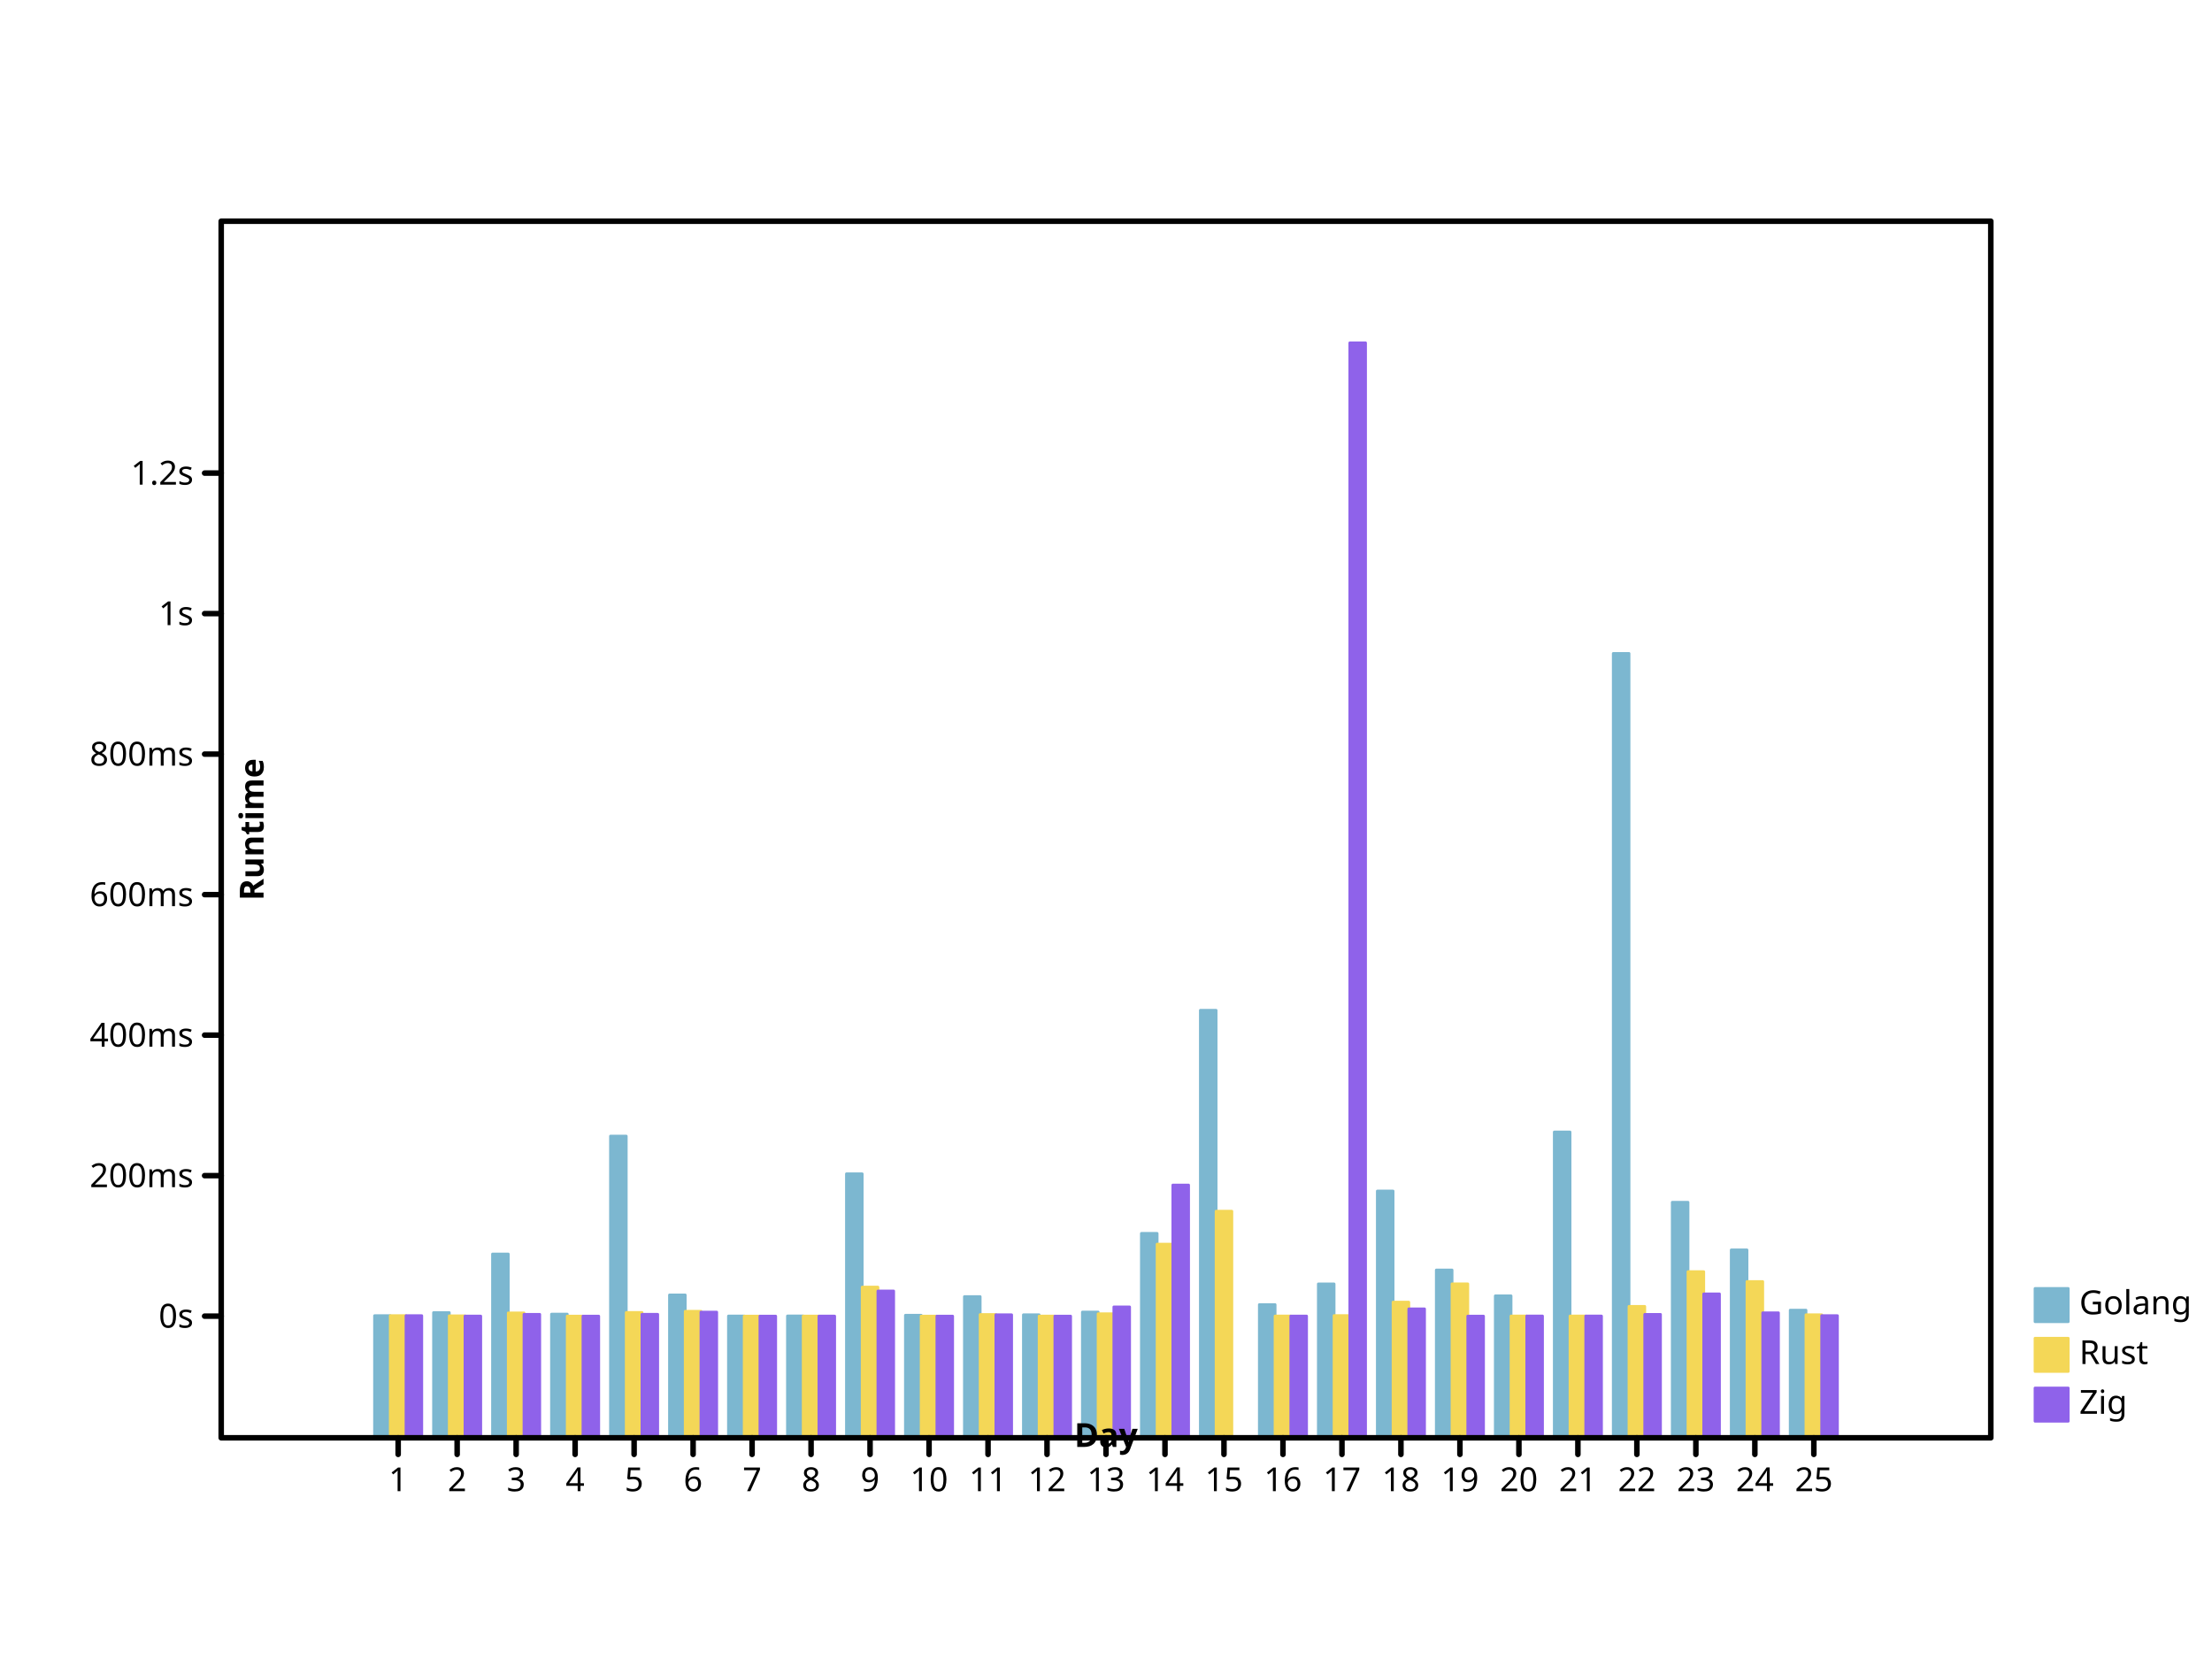
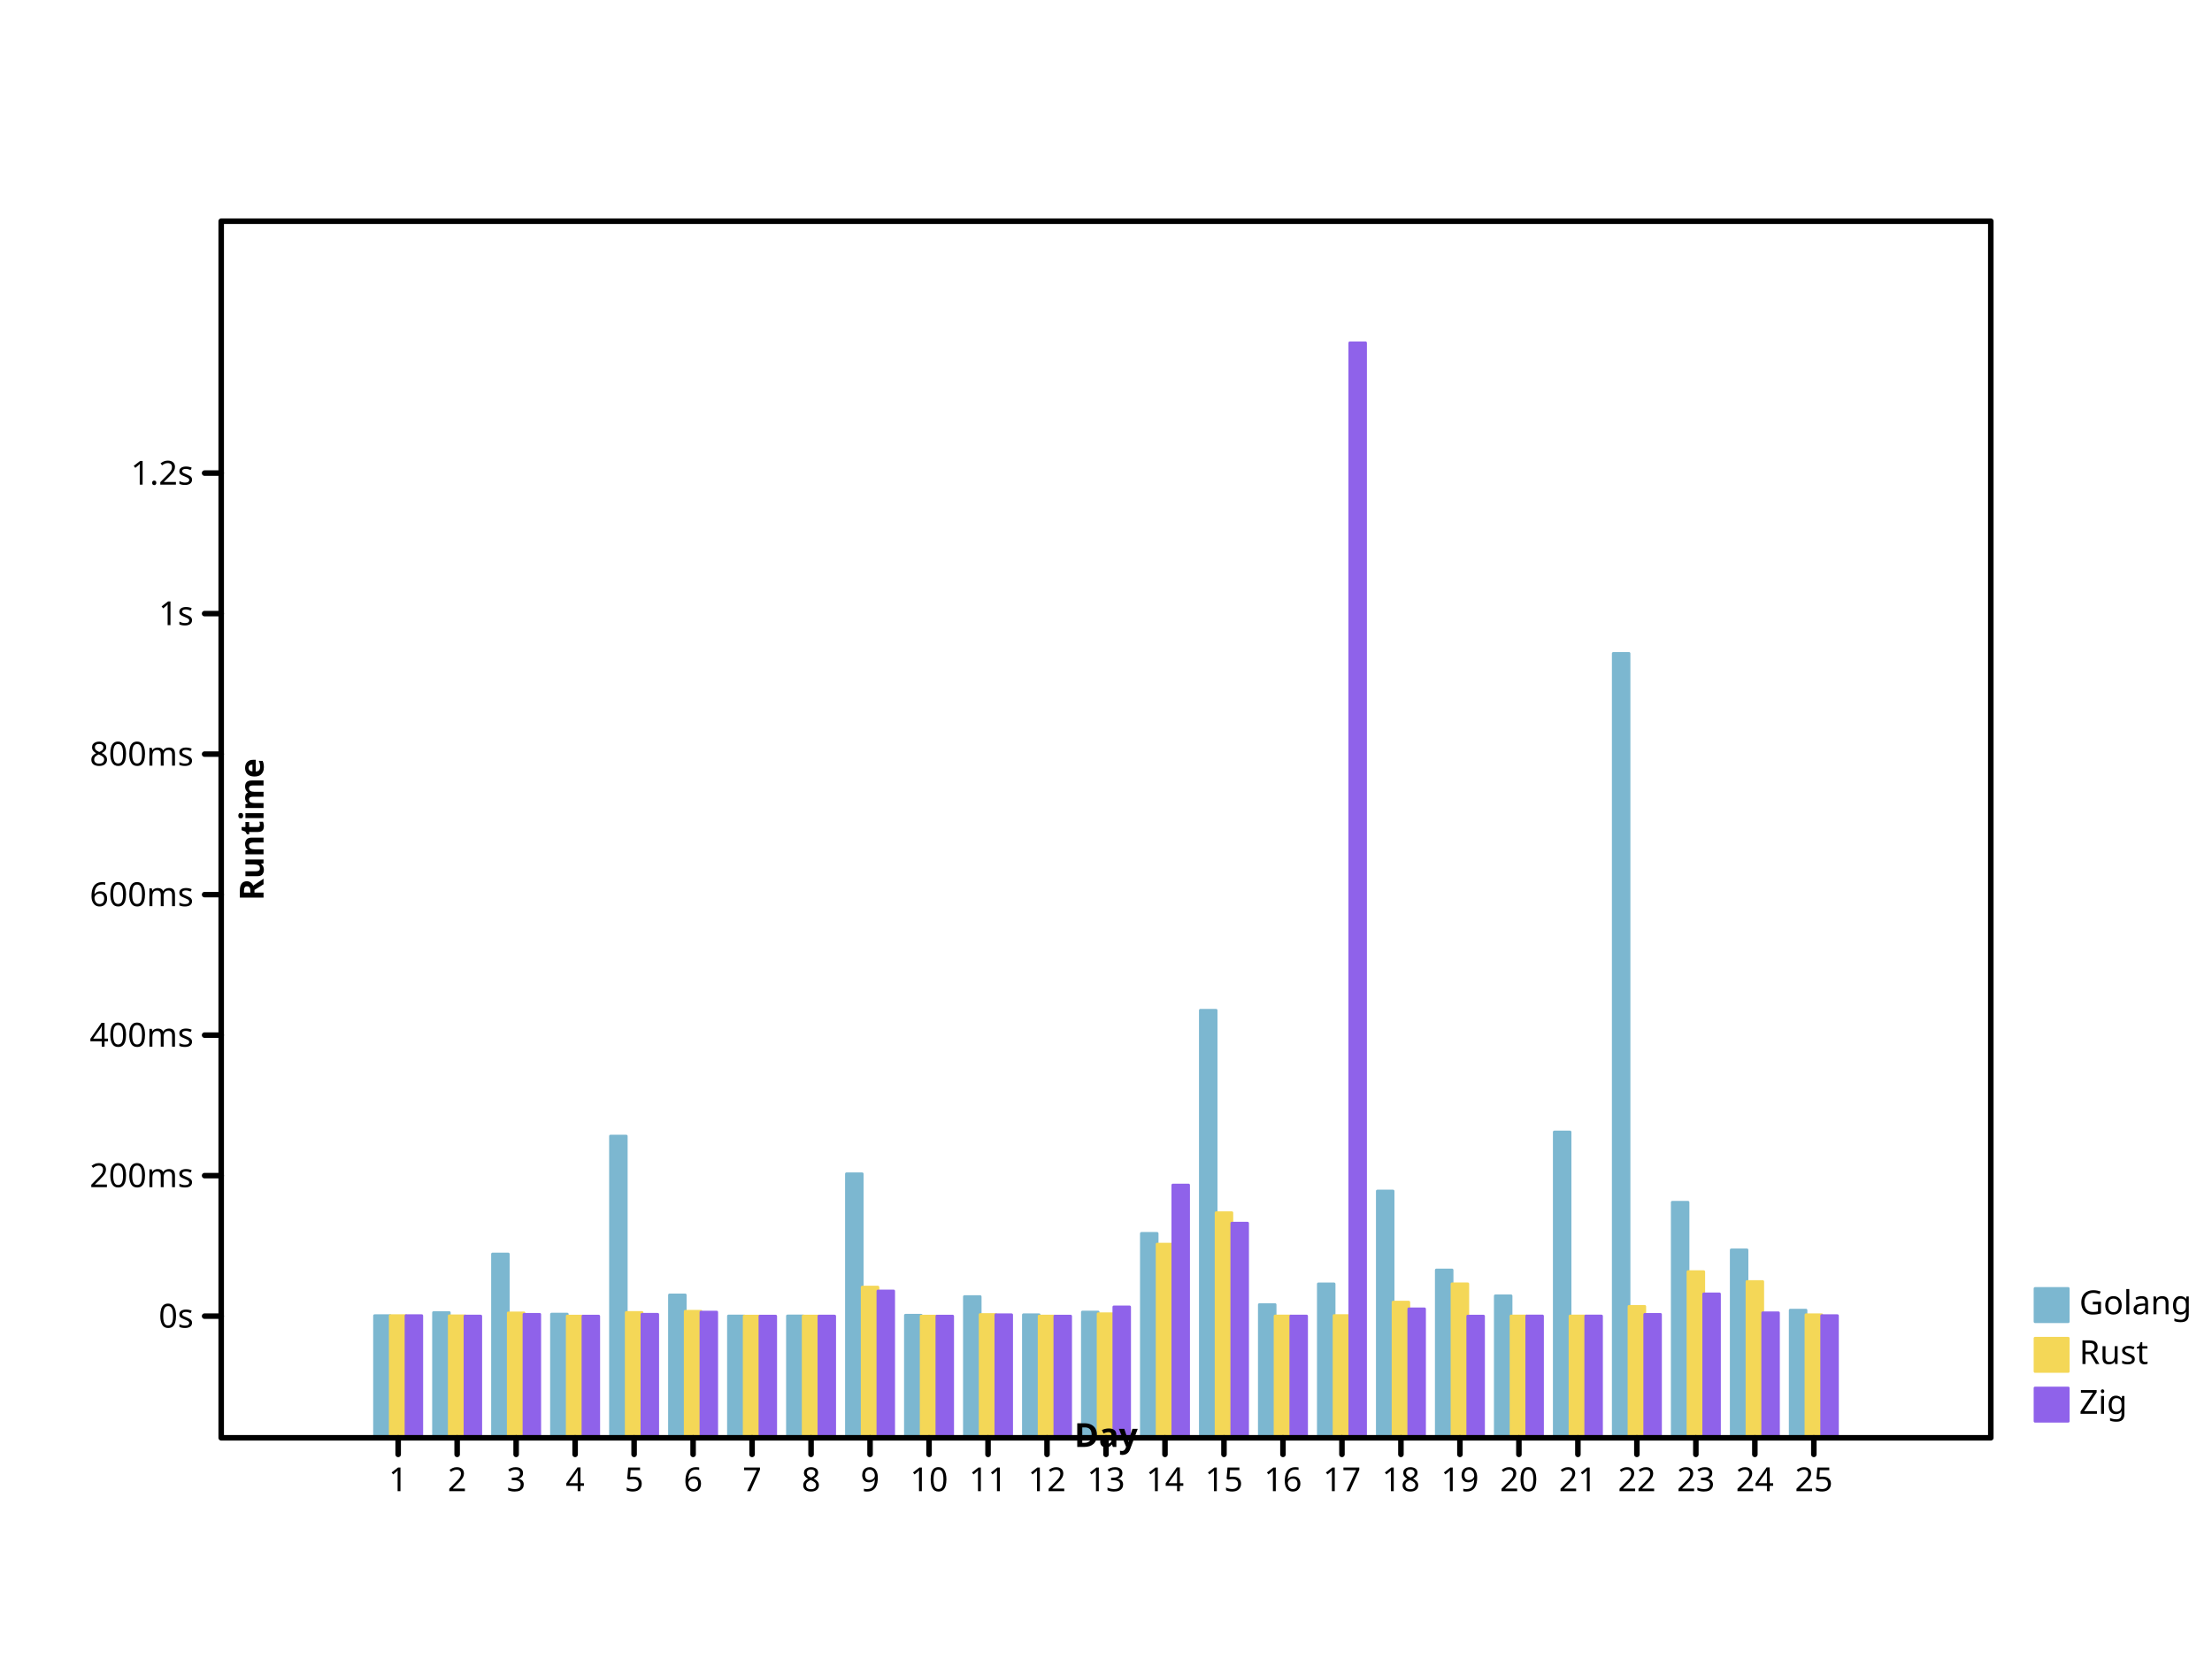
- <svg xmlns="http://www.w3.org/2000/svg" height="600" viewbox="0 0 800 600" preserveAspectRatio="xMidYMid meet" width="800">
+ <svg xmlns="http://www.w3.org/2000/svg" viewbox="0 0 800 600" preserveAspectRatio="xMidYMid meet" width="800" height="600">
  <defs>
-     <marker id="circle" viewBox="0 0 10 10 " refX="5" refY="5" markerUnits="userSpaceOnUse" markerWidth="2%" markerHeight="2%">
+     <marker refY="5" markerUnits="userSpaceOnUse" markerWidth="2%" markerHeight="2%" id="circle" viewBox="0 0 10 10 " refX="5">
      <circle fill="none" stroke="black" cx="5" cy="5" r="3" />
    </marker>
-     <marker refX="5" refY="5" markerUnits="userSpaceOnUse" markerWidth="2%" markerHeight="2%" id="filled-circle" viewBox="0 0 10 10 ">
-       <circle fill="black" stroke="none" cx="5" cy="5" r="3" />
+     <marker markerHeight="2%" id="filled-circle" viewBox="0 0 10 10 " refX="5" refY="5" markerUnits="userSpaceOnUse" markerWidth="2%">
+       <circle cx="5" cy="5" r="3" fill="black" stroke="none" />
    </marker>
-     <marker markerUnits="userSpaceOnUse" markerWidth="2%" markerHeight="2%" id="square" viewBox="0 0 10 10 " refX="5" refY="5">
-       <rect y="2" width="6" height="6" fill="none" stroke="black" x="2" />
+     <marker viewBox="0 0 10 10 " refX="5" refY="5" markerUnits="userSpaceOnUse" markerWidth="2%" markerHeight="2%" id="square">
+       <rect height="6" fill="none" stroke="black" x="2" y="2" width="6" />
    </marker>
-     <marker id="filled-square" viewBox="0 0 10 10 " refX="5" refY="5" markerUnits="userSpaceOnUse" markerWidth="2%" markerHeight="2%">
-       <rect fill="black" stroke="none" x="2" y="2" width="6" height="6" />
+     <marker markerHeight="2%" id="filled-square" viewBox="0 0 10 10 " refX="5" refY="5" markerUnits="userSpaceOnUse" markerWidth="2%">
+       <rect height="6" fill="black" stroke="none" x="2" y="2" width="6" />
    </marker>
  </defs>
-   <g stroke-width="1px" stroke-linecap="round" stroke-linejoin="round" transform="translate(80 520 )scale(1 -1 )" fill="hsl(198, 47%, 65%)" stroke="hsl(198, 47%, 65%)">
-     <rect x="5.546667e+01" y="0" width="5.688889e+00" height="4.416377e+01" vector-effect="non-scaling-stroke" />
-     <rect y="0" width="5.688889e+00" height="4.528006e+01" vector-effect="non-scaling-stroke" x="7.680000e+01" />
-     <rect height="6.647397e+01" vector-effect="non-scaling-stroke" x="9.813333e+01" y="0" width="5.688889e+00" />
-     <rect width="5.688889e+00" height="4.472313e+01" vector-effect="non-scaling-stroke" x="1.194667e+02" y="0" />
+   <g stroke-linecap="round" stroke-linejoin="round" transform="translate(80 520 )scale(1 -1 )" fill="hsl(198, 47%, 65%)" stroke="hsl(198, 47%, 65%)" stroke-width="1px">
+     <rect y="0" width="5.688889e+00" height="4.416377e+01" vector-effect="non-scaling-stroke" x="5.546667e+01" />
+     <rect height="4.528006e+01" vector-effect="non-scaling-stroke" x="7.680000e+01" y="0" width="5.688889e+00" />
+     <rect y="0" width="5.688889e+00" height="6.647397e+01" vector-effect="non-scaling-stroke" x="9.813333e+01" />
+     <rect vector-effect="non-scaling-stroke" x="1.194667e+02" y="0" width="5.688889e+00" height="4.472313e+01" />
    <rect vector-effect="non-scaling-stroke" x="1.408000e+02" y="0" width="5.688889e+00" height="1.091148e+02" />
-     <rect height="5.165908e+01" vector-effect="non-scaling-stroke" x="1.621333e+02" y="0" width="5.688889e+00" />
+     <rect x="1.621333e+02" y="0" width="5.688889e+00" height="5.165908e+01" vector-effect="non-scaling-stroke" />
    <rect vector-effect="non-scaling-stroke" x="1.834667e+02" y="0" width="5.688889e+00" height="4.404652e+01" />
-     <rect vector-effect="non-scaling-stroke" x="2.048000e+02" y="0" width="5.688889e+00" height="4.406327e+01" />
+     <rect x="2.048000e+02" y="0" width="5.688889e+00" height="4.406327e+01" vector-effect="non-scaling-stroke" />
    <rect vector-effect="non-scaling-stroke" x="2.261333e+02" y="0" width="5.688889e+00" height="9.547406e+01" />
    <rect y="0" width="5.688889e+00" height="4.431461e+01" vector-effect="non-scaling-stroke" x="2.474667e+02" />
-     <rect width="5.688889e+00" height="5.106260e+01" vector-effect="non-scaling-stroke" x="2.688000e+02" y="0" />
+     <rect x="2.688000e+02" y="0" width="5.688889e+00" height="5.106260e+01" vector-effect="non-scaling-stroke" />
    <rect vector-effect="non-scaling-stroke" x="2.901333e+02" y="0" width="5.688889e+00" height="4.448615e+01" />
    <rect vector-effect="non-scaling-stroke" x="3.114667e+02" y="0" width="5.688889e+00" height="4.547665e+01" />
-     <rect vector-effect="non-scaling-stroke" x="3.328000e+02" y="0" width="5.688889e+00" height="7.392375e+01" />
-     <rect vector-effect="non-scaling-stroke" x="3.541333e+02" y="0" width="5.688889e+00" height="1.546130e+02" />
-     <rect x="3.754667e+02" y="0" width="5.688889e+00" height="4.816361e+01" vector-effect="non-scaling-stroke" />
-     <rect x="3.968000e+02" y="0" width="5.688889e+00" height="5.564737e+01" vector-effect="non-scaling-stroke" />
+     <rect width="5.688889e+00" height="7.392375e+01" vector-effect="non-scaling-stroke" x="3.328000e+02" y="0" />
+     <rect height="1.546130e+02" vector-effect="non-scaling-stroke" x="3.541333e+02" y="0" width="5.688889e+00" />
+     <rect width="5.688889e+00" height="4.816361e+01" vector-effect="non-scaling-stroke" x="3.754667e+02" y="0" />
+     <rect width="5.688889e+00" height="5.564737e+01" vector-effect="non-scaling-stroke" x="3.968000e+02" y="0" />
    <rect y="0" width="5.688889e+00" height="8.924046e+01" vector-effect="non-scaling-stroke" x="4.181333e+02" />
    <rect vector-effect="non-scaling-stroke" x="4.394667e+02" y="0" width="5.688889e+00" height="6.068504e+01" />
    <rect vector-effect="non-scaling-stroke" x="4.608000e+02" y="0" width="5.688889e+00" height="5.133593e+01" />
-     <rect vector-effect="non-scaling-stroke" x="4.821333e+02" y="0" width="5.688889e+00" height="1.105958e+02" />
+     <rect width="5.688889e+00" height="1.105958e+02" vector-effect="non-scaling-stroke" x="4.821333e+02" y="0" />
    <rect vector-effect="non-scaling-stroke" x="5.034667e+02" y="0" width="5.688889e+00" height="2.836688e+02" />
-     <rect vector-effect="non-scaling-stroke" x="5.248000e+02" y="0" width="5.688889e+00" height="8.517803e+01" />
-     <rect vector-effect="non-scaling-stroke" x="5.461333e+02" y="0" width="5.688889e+00" height="6.794898e+01" />
-     <rect y="0" width="5.688889e+00" height="4.615975e+01" vector-effect="non-scaling-stroke" x="5.674667e+02" />
+     <rect x="5.248000e+02" y="0" width="5.688889e+00" height="8.517803e+01" vector-effect="non-scaling-stroke" />
+     <rect width="5.688889e+00" height="6.794898e+01" vector-effect="non-scaling-stroke" x="5.461333e+02" y="0" />
+     <rect height="4.615975e+01" vector-effect="non-scaling-stroke" x="5.674667e+02" y="0" width="5.688889e+00" />
  </g>
-   <g transform="translate(80 520 )scale(1 -1 )" fill="hsl(49, 88%, 65%)" stroke="hsl(49, 88%, 65%)" stroke-width="1px" stroke-linecap="round" stroke-linejoin="round">
+   <g stroke-linecap="round" stroke-linejoin="round" transform="translate(80 520 )scale(1 -1 )" fill="hsl(49, 88%, 65%)" stroke="hsl(49, 88%, 65%)" stroke-width="1px">
    <rect y="0" width="5.688889e+00" height="4.417395e+01" vector-effect="non-scaling-stroke" x="6.115556e+01" />
-     <rect y="0" width="5.688889e+00" height="4.411649e+01" vector-effect="non-scaling-stroke" x="8.248889e+01" />
-     <rect y="0" width="5.688889e+00" height="4.516021e+01" vector-effect="non-scaling-stroke" x="1.038222e+02" />
-     <rect y="0" width="5.688889e+00" height="4.400200e+01" vector-effect="non-scaling-stroke" x="1.251556e+02" />
-     <rect vector-effect="non-scaling-stroke" x="1.464889e+02" y="0" width="5.688889e+00" height="4.531643e+01" />
+     <rect width="5.688889e+00" height="4.411649e+01" vector-effect="non-scaling-stroke" x="8.248889e+01" y="0" />
+     <rect vector-effect="non-scaling-stroke" x="1.038222e+02" y="0" width="5.688889e+00" height="4.516021e+01" />
+     <rect x="1.251556e+02" y="0" width="5.688889e+00" height="4.400200e+01" vector-effect="non-scaling-stroke" />
+     <rect height="4.531643e+01" vector-effect="non-scaling-stroke" x="1.464889e+02" y="0" width="5.688889e+00" />
    <rect vector-effect="non-scaling-stroke" x="1.678222e+02" y="0" width="5.688889e+00" height="4.575810e+01" />
-     <rect vector-effect="non-scaling-stroke" x="1.891556e+02" y="0" width="5.688889e+00" height="4.400103e+01" />
+     <rect width="5.688889e+00" height="4.400103e+01" vector-effect="non-scaling-stroke" x="1.891556e+02" y="0" />
    <rect vector-effect="non-scaling-stroke" x="2.104889e+02" y="0" width="5.688889e+00" height="4.401835e+01" />
-     <rect width="5.688889e+00" height="5.448841e+01" vector-effect="non-scaling-stroke" x="2.318222e+02" y="0" />
-     <rect y="0" width="5.688889e+00" height="4.400153e+01" vector-effect="non-scaling-stroke" x="2.531556e+02" />
-     <rect height="4.456863e+01" vector-effect="non-scaling-stroke" x="2.744889e+02" y="0" width="5.688889e+00" />
-     <rect height="4.401497e+01" vector-effect="non-scaling-stroke" x="2.958222e+02" y="0" width="5.688889e+00" />
+     <rect vector-effect="non-scaling-stroke" x="2.318222e+02" y="0" width="5.688889e+00" height="5.448841e+01" />
+     <rect height="4.400153e+01" vector-effect="non-scaling-stroke" x="2.531556e+02" y="0" width="5.688889e+00" />
+     <rect vector-effect="non-scaling-stroke" x="2.744889e+02" y="0" width="5.688889e+00" height="4.456863e+01" />
+     <rect y="0" width="5.688889e+00" height="4.401497e+01" vector-effect="non-scaling-stroke" x="2.958222e+02" />
    <rect height="4.485016e+01" vector-effect="non-scaling-stroke" x="3.171556e+02" y="0" width="5.688889e+00" />
    <rect height="7.002496e+01" vector-effect="non-scaling-stroke" x="3.384889e+02" y="0" width="5.688889e+00" />
-     <rect x="3.598222e+02" y="0" width="5.688889e+00" height="8.194812e+01" vector-effect="non-scaling-stroke" />
-     <rect vector-effect="non-scaling-stroke" x="3.811556e+02" y="0" width="5.688889e+00" height="4.403438e+01" />
-     <rect height="4.420306e+01" vector-effect="non-scaling-stroke" x="4.024889e+02" y="0" width="5.688889e+00" />
-     <rect vector-effect="non-scaling-stroke" x="4.238222e+02" y="0" width="5.688889e+00" height="4.905826e+01" />
-     <rect x="4.451556e+02" y="0" width="5.688889e+00" height="5.566771e+01" vector-effect="non-scaling-stroke" />
-     <rect height="4.405270e+01" vector-effect="non-scaling-stroke" x="4.664889e+02" y="0" width="5.688889e+00" />
-     <rect y="0" width="5.688889e+00" height="4.403587e+01" vector-effect="non-scaling-stroke" x="4.878222e+02" />
-     <rect vector-effect="non-scaling-stroke" x="5.091556e+02" y="0" width="5.688889e+00" height="4.752294e+01" />
+     <rect width="5.688889e+00" height="8.140258e+01" vector-effect="non-scaling-stroke" x="3.598222e+02" y="0" />
+     <rect x="3.811556e+02" y="0" width="5.688889e+00" height="4.403438e+01" vector-effect="non-scaling-stroke" />
+     <rect y="0" width="5.688889e+00" height="4.420306e+01" vector-effect="non-scaling-stroke" x="4.024889e+02" />
+     <rect y="0" width="5.688889e+00" height="4.905826e+01" vector-effect="non-scaling-stroke" x="4.238222e+02" />
+     <rect vector-effect="non-scaling-stroke" x="4.451556e+02" y="0" width="5.688889e+00" height="5.566771e+01" />
+     <rect vector-effect="non-scaling-stroke" x="4.664889e+02" y="0" width="5.688889e+00" height="4.405270e+01" />
+     <rect vector-effect="non-scaling-stroke" x="4.878222e+02" y="0" width="5.688889e+00" height="4.403587e+01" />
+     <rect x="5.091556e+02" y="0" width="5.688889e+00" height="4.752294e+01" vector-effect="non-scaling-stroke" />
    <rect y="0" width="5.688889e+00" height="6.008024e+01" vector-effect="non-scaling-stroke" x="5.304889e+02" />
    <rect vector-effect="non-scaling-stroke" x="5.518222e+02" y="0" width="5.688889e+00" height="5.650190e+01" />
-     <rect vector-effect="non-scaling-stroke" x="5.731556e+02" y="0" width="5.688889e+00" height="4.448936e+01" />
+     <rect y="0" width="5.688889e+00" height="4.448936e+01" vector-effect="non-scaling-stroke" x="5.731556e+02" />
  </g>
-   <g stroke="hsl(260, 76%, 65%)" stroke-width="1px" stroke-linecap="round" stroke-linejoin="round" transform="translate(80 520 )scale(1 -1 )" fill="hsl(260, 76%, 65%)">
-     <rect y="0" width="5.688889e+00" height="4.416649e+01" vector-effect="non-scaling-stroke" x="6.684444e+01" />
-     <rect vector-effect="non-scaling-stroke" x="8.817778e+01" y="0" width="5.688889e+00" height="4.401587e+01" />
+   <g stroke-width="1px" stroke-linecap="round" stroke-linejoin="round" transform="translate(80 520 )scale(1 -1 )" fill="hsl(260, 76%, 65%)" stroke="hsl(260, 76%, 65%)">
+     <rect width="5.688889e+00" height="4.416649e+01" vector-effect="non-scaling-stroke" x="6.684444e+01" y="0" />
+     <rect y="0" width="5.688889e+00" height="4.401587e+01" vector-effect="non-scaling-stroke" x="8.817778e+01" />
    <rect vector-effect="non-scaling-stroke" x="1.095111e+02" y="0" width="5.688889e+00" height="4.464951e+01" />
-     <rect x="1.308444e+02" y="0" width="5.688889e+00" height="4.400199e+01" vector-effect="non-scaling-stroke" />
-     <rect vector-effect="non-scaling-stroke" x="1.521778e+02" y="0" width="5.688889e+00" height="4.465906e+01" />
-     <rect y="0" width="5.688889e+00" height="4.545696e+01" vector-effect="non-scaling-stroke" x="1.735111e+02" />
-     <rect vector-effect="non-scaling-stroke" x="1.948444e+02" y="0" width="5.688889e+00" height="4.400075e+01" />
-     <rect y="0" width="5.688889e+00" height="4.401348e+01" vector-effect="non-scaling-stroke" x="2.161778e+02" />
-     <rect vector-effect="non-scaling-stroke" x="2.375111e+02" y="0" width="5.688889e+00" height="5.308958e+01" />
-     <rect width="5.688889e+00" height="4.400134e+01" vector-effect="non-scaling-stroke" x="2.588444e+02" y="0" />
-     <rect width="5.688889e+00" height="4.448630e+01" vector-effect="non-scaling-stroke" x="2.801778e+02" y="0" />
-     <rect vector-effect="non-scaling-stroke" x="3.015111e+02" y="0" width="5.688889e+00" height="4.400798e+01" />
-     <rect vector-effect="non-scaling-stroke" x="3.228444e+02" y="0" width="5.688889e+00" height="4.733291e+01" />
+     <rect height="4.400199e+01" vector-effect="non-scaling-stroke" x="1.308444e+02" y="0" width="5.688889e+00" />
+     <rect x="1.521778e+02" y="0" width="5.688889e+00" height="4.465906e+01" vector-effect="non-scaling-stroke" />
+     <rect x="1.735111e+02" y="0" width="5.688889e+00" height="4.545696e+01" vector-effect="non-scaling-stroke" />
+     <rect x="1.948444e+02" y="0" width="5.688889e+00" height="4.400075e+01" vector-effect="non-scaling-stroke" />
+     <rect x="2.161778e+02" y="0" width="5.688889e+00" height="4.401348e+01" vector-effect="non-scaling-stroke" />
+     <rect y="0" width="5.688889e+00" height="5.308958e+01" vector-effect="non-scaling-stroke" x="2.375111e+02" />
+     <rect vector-effect="non-scaling-stroke" x="2.588444e+02" y="0" width="5.688889e+00" height="4.400134e+01" />
+     <rect x="2.801778e+02" y="0" width="5.688889e+00" height="4.448630e+01" vector-effect="non-scaling-stroke" />
+     <rect x="3.015111e+02" y="0" width="5.688889e+00" height="4.400798e+01" vector-effect="non-scaling-stroke" />
+     <rect x="3.228444e+02" y="0" width="5.688889e+00" height="4.733291e+01" vector-effect="non-scaling-stroke" />
    <rect vector-effect="non-scaling-stroke" x="3.441778e+02" y="0" width="5.688889e+00" height="9.141166e+01" />
-     <rect vector-effect="non-scaling-stroke" x="3.868444e+02" y="0" width="5.688889e+00" height="4.403251e+01" />
-     <rect y="0" width="5.688889e+00" height="396" vector-effect="non-scaling-stroke" x="4.081778e+02" />
-     <rect vector-effect="non-scaling-stroke" x="4.295111e+02" y="0" width="5.688889e+00" height="4.662389e+01" />
+     <rect width="5.688889e+00" height="7.762418e+01" vector-effect="non-scaling-stroke" x="3.655111e+02" y="0" />
+     <rect x="3.868444e+02" y="0" width="5.688889e+00" height="4.403251e+01" vector-effect="non-scaling-stroke" />
+     <rect x="4.081778e+02" y="0" width="5.688889e+00" height="396" vector-effect="non-scaling-stroke" />
+     <rect x="4.295111e+02" y="0" width="5.688889e+00" height="4.662389e+01" vector-effect="non-scaling-stroke" />
    <rect vector-effect="non-scaling-stroke" x="4.508444e+02" y="0" width="5.688889e+00" height="4.400130e+01" />
-     <rect width="5.688889e+00" height="4.404777e+01" vector-effect="non-scaling-stroke" x="4.721778e+02" y="0" />
-     <rect y="0" width="5.688889e+00" height="4.403656e+01" vector-effect="non-scaling-stroke" x="4.935111e+02" />
-     <rect x="5.148444e+02" y="0" width="5.688889e+00" height="4.463019e+01" vector-effect="non-scaling-stroke" />
-     <rect height="5.204525e+01" vector-effect="non-scaling-stroke" x="5.361778e+02" y="0" width="5.688889e+00" />
-     <rect width="5.688889e+00" height="4.520124e+01" vector-effect="non-scaling-stroke" x="5.575111e+02" y="0" />
-     <rect vector-effect="non-scaling-stroke" x="5.788444e+02" y="0" width="5.688889e+00" height="4.416474e+01" />
+     <rect y="0" width="5.688889e+00" height="4.404777e+01" vector-effect="non-scaling-stroke" x="4.721778e+02" />
+     <rect x="4.935111e+02" y="0" width="5.688889e+00" height="4.403656e+01" vector-effect="non-scaling-stroke" />
+     <rect height="4.463019e+01" vector-effect="non-scaling-stroke" x="5.148444e+02" y="0" width="5.688889e+00" />
+     <rect x="5.361778e+02" y="0" width="5.688889e+00" height="5.204525e+01" vector-effect="non-scaling-stroke" />
+     <rect x="5.575111e+02" y="0" width="5.688889e+00" height="4.520124e+01" vector-effect="non-scaling-stroke" />
+     <rect width="5.688889e+00" height="4.416474e+01" vector-effect="non-scaling-stroke" x="5.788444e+02" y="0" />
  </g>
-   <g text-anchor="start" stroke-width="1px" stroke-linecap="round" stroke="hsl(198, 47%, 65%)" font-style="normal" font-weight="normal" dominant-baseline="hanging" fill="hsl(198, 47%, 65%)" stroke-linejoin="round" font-family="sans-serif" font-size="12px">
+   <g stroke="hsl(198, 47%, 65%)" stroke-linejoin="round" text-anchor="start" fill="hsl(198, 47%, 65%)" font-style="normal" stroke-width="1px" font-size="12px" dominant-baseline="hanging" stroke-linecap="round" font-family="sans-serif" font-weight="normal">
    <rect y="466" width="12" height="12" vector-effect="non-scaling-stroke" x="736" />
    <g stroke="black" fill="black">
-       <text x="752" y="466" dominant-baseline="hanging" stroke="none" vector-effect="non-scaling-stroke">Golang</text>
+       <text dominant-baseline="hanging" stroke="none" vector-effect="non-scaling-stroke" x="752" y="466">Golang</text>
    </g>
-     <g text-anchor="start" stroke-linecap="round" font-style="normal" stroke-linejoin="round" font-family="sans-serif" stroke="hsl(49, 88%, 65%)" font-weight="normal" dominant-baseline="hanging" fill="hsl(49, 88%, 65%)" stroke-width="1px" font-size="12px">
-       <rect x="736" y="484" width="12" height="12" vector-effect="non-scaling-stroke" />
+     <g stroke="hsl(49, 88%, 65%)" font-size="12px" dominant-baseline="hanging" font-weight="normal" stroke-linecap="round" font-family="sans-serif" font-style="normal" text-anchor="start" stroke-width="1px" stroke-linejoin="round" fill="hsl(49, 88%, 65%)">
+       <rect vector-effect="non-scaling-stroke" x="736" y="484" width="12" height="12" />
      <g stroke="black" fill="black">
-         <text x="752" y="484" dominant-baseline="hanging" stroke="none" vector-effect="non-scaling-stroke">Rust</text>
+         <text vector-effect="non-scaling-stroke" x="752" y="484" dominant-baseline="hanging" stroke="none">Rust</text>
      </g>
-       <g stroke-width="1px" stroke="hsl(260, 76%, 65%)" stroke-linecap="round" font-size="12px" font-style="normal" font-weight="normal" text-anchor="start" dominant-baseline="hanging" fill="hsl(260, 76%, 65%)" stroke-linejoin="round" font-family="sans-serif">
-         <rect x="736" y="502" width="12" height="12" vector-effect="non-scaling-stroke" />
-         <g fill="black" stroke="black">
-           <text y="502" dominant-baseline="hanging" stroke="none" vector-effect="non-scaling-stroke" x="752">Zig</text>
-           <g font-style="normal" font-family="sans-serif" font-weight="normal" dominant-baseline="hanging" stroke-linejoin="round" stroke-width="2px" font-size="12px" stroke-linecap="round" text-anchor="start" fill="none">
+       <g font-family="sans-serif" font-weight="normal" text-anchor="start" stroke-linejoin="round" dominant-baseline="hanging" font-size="12px" fill="hsl(260, 76%, 65%)" stroke-linecap="round" font-style="normal" stroke="hsl(260, 76%, 65%)" stroke-width="1px">
+         <rect vector-effect="non-scaling-stroke" x="736" y="502" width="12" height="12" />
+         <g stroke="black" fill="black">
+           <text stroke="none" vector-effect="non-scaling-stroke" x="752" y="502" dominant-baseline="hanging">Zig</text>
+           <g dominant-baseline="hanging" stroke-linecap="round" fill="none" font-family="sans-serif" font-weight="normal" font-style="normal" stroke-width="2px" stroke-linejoin="round" font-size="12px" text-anchor="start">
            <rect height="440" vector-effect="non-scaling-stroke" x="80" y="80" width="640" />
          </g>
-           <g text-anchor="start" transform="translate(80 520 )scale(1 -1 )" font-family="sans-serif" stroke-width="2px" stroke-linecap="round" font-size="12px" font-style="normal" font-weight="normal" dominant-baseline="hanging" fill="none" stroke-linejoin="round" stroke="black">
+           <g fill="none" stroke-linecap="round" font-family="sans-serif" stroke-linejoin="round" dominant-baseline="hanging" stroke="black" stroke-width="2px" font-style="normal" font-weight="normal" text-anchor="start" transform="translate(80 520 )scale(1 -1 )" font-size="12px">
            <path vector-effect="non-scaling-stroke" d="M64,0 L64,-6 M8.533333e+01,0 L8.533333e+01,-6 M1.066667e+02,0 L1.066667e+02,-6 M128,0 L128,-6 M1.493333e+02,0 L1.493333e+02,-6 M1.706667e+02,0 L1.706667e+02,-6 M192,0 L192,-6 M2.133333e+02,0 L2.133333e+02,-6 M2.346667e+02,0 L2.346667e+02,-6 M256,0 L256,-6 M2.773333e+02,0 L2.773333e+02,-6 M2.986667e+02,0 L2.986667e+02,-6 M320,0 L320,-6 M3.413333e+02,0 L3.413333e+02,-6 M3.626667e+02,0 L3.626667e+02,-6 M384,0 L384,-6 M4.053333e+02,0 L4.053333e+02,-6 M4.266667e+02,0 L4.266667e+02,-6 M448,0 L448,-6 M4.693333e+02,0 L4.693333e+02,-6 M4.906667e+02,0 L4.906667e+02,-6 M512,0 L512,-6 M5.333333e+02,0 L5.333333e+02,-6 M5.546667e+02,0 L5.546667e+02,-6 M576,0 L576,-6 " />
          </g>
-           <g stroke="black" font-family="sans-serif" fill="black" stroke-linecap="round" font-size="12px" font-weight="normal" transform="translate(80 520 )scale(1 1 )" dominant-baseline="hanging" stroke-width="2px" font-style="normal" text-anchor="middle" stroke-linejoin="round">
+           <g font-size="12px" fill="black" font-family="sans-serif" font-weight="normal" font-style="normal" text-anchor="middle" transform="translate(80 520 )scale(1 1 )" stroke="black" stroke-width="2px" stroke-linejoin="round" dominant-baseline="hanging" stroke-linecap="round">
            <text y="10" dominant-baseline="hanging" stroke="none" vector-effect="non-scaling-stroke" x="64">1</text>
-             <text dominant-baseline="hanging" stroke="none" vector-effect="non-scaling-stroke" x="8.533333e+01" y="10">2</text>
-             <text vector-effect="non-scaling-stroke" x="1.066667e+02" y="10" dominant-baseline="hanging" stroke="none">3</text>
-             <text vector-effect="non-scaling-stroke" x="128" y="10" dominant-baseline="hanging" stroke="none">4</text>
-             <text vector-effect="non-scaling-stroke" x="1.493333e+02" y="10" dominant-baseline="hanging" stroke="none">5</text>
-             <text stroke="none" vector-effect="non-scaling-stroke" x="1.706667e+02" y="10" dominant-baseline="hanging">6</text>
+             <text stroke="none" vector-effect="non-scaling-stroke" x="8.533333e+01" y="10" dominant-baseline="hanging">2</text>
+             <text stroke="none" vector-effect="non-scaling-stroke" x="1.066667e+02" y="10" dominant-baseline="hanging">3</text>
+             <text stroke="none" vector-effect="non-scaling-stroke" x="128" y="10" dominant-baseline="hanging">4</text>
+             <text y="10" dominant-baseline="hanging" stroke="none" vector-effect="non-scaling-stroke" x="1.493333e+02">5</text>
+             <text vector-effect="non-scaling-stroke" x="1.706667e+02" y="10" dominant-baseline="hanging" stroke="none">6</text>
            <text stroke="none" vector-effect="non-scaling-stroke" x="192" y="10" dominant-baseline="hanging">7</text>
-             <text stroke="none" vector-effect="non-scaling-stroke" x="2.133333e+02" y="10" dominant-baseline="hanging">8</text>
-             <text vector-effect="non-scaling-stroke" x="2.346667e+02" y="10" dominant-baseline="hanging" stroke="none">9</text>
-             <text x="256" y="10" dominant-baseline="hanging" stroke="none" vector-effect="non-scaling-stroke">10</text>
-             <text stroke="none" vector-effect="non-scaling-stroke" x="2.773333e+02" y="10" dominant-baseline="hanging">11</text>
+             <text dominant-baseline="hanging" stroke="none" vector-effect="non-scaling-stroke" x="2.133333e+02" y="10">8</text>
+             <text stroke="none" vector-effect="non-scaling-stroke" x="2.346667e+02" y="10" dominant-baseline="hanging">9</text>
+             <text y="10" dominant-baseline="hanging" stroke="none" vector-effect="non-scaling-stroke" x="256">10</text>
+             <text dominant-baseline="hanging" stroke="none" vector-effect="non-scaling-stroke" x="2.773333e+02" y="10">11</text>
            <text dominant-baseline="hanging" stroke="none" vector-effect="non-scaling-stroke" x="2.986667e+02" y="10">12</text>
-             <text stroke="none" vector-effect="non-scaling-stroke" x="320" y="10" dominant-baseline="hanging">13</text>
-             <text vector-effect="non-scaling-stroke" x="3.413333e+02" y="10" dominant-baseline="hanging" stroke="none">14</text>
-             <text x="3.626667e+02" y="10" dominant-baseline="hanging" stroke="none" vector-effect="non-scaling-stroke">15</text>
+             <text y="10" dominant-baseline="hanging" stroke="none" vector-effect="non-scaling-stroke" x="320">13</text>
+             <text stroke="none" vector-effect="non-scaling-stroke" x="3.413333e+02" y="10" dominant-baseline="hanging">14</text>
+             <text dominant-baseline="hanging" stroke="none" vector-effect="non-scaling-stroke" x="3.626667e+02" y="10">15</text>
            <text stroke="none" vector-effect="non-scaling-stroke" x="384" y="10" dominant-baseline="hanging">16</text>
-             <text stroke="none" vector-effect="non-scaling-stroke" x="4.053333e+02" y="10" dominant-baseline="hanging">17</text>
-             <text stroke="none" vector-effect="non-scaling-stroke" x="4.266667e+02" y="10" dominant-baseline="hanging">18</text>
-             <text x="448" y="10" dominant-baseline="hanging" stroke="none" vector-effect="non-scaling-stroke">19</text>
-             <text stroke="none" vector-effect="non-scaling-stroke" x="4.693333e+02" y="10" dominant-baseline="hanging">20</text>
-             <text vector-effect="non-scaling-stroke" x="4.906667e+02" y="10" dominant-baseline="hanging" stroke="none">21</text>
+             <text y="10" dominant-baseline="hanging" stroke="none" vector-effect="non-scaling-stroke" x="4.053333e+02">17</text>
+             <text dominant-baseline="hanging" stroke="none" vector-effect="non-scaling-stroke" x="4.266667e+02" y="10">18</text>
+             <text vector-effect="non-scaling-stroke" x="448" y="10" dominant-baseline="hanging" stroke="none">19</text>
+             <text x="4.693333e+02" y="10" dominant-baseline="hanging" stroke="none" vector-effect="non-scaling-stroke">20</text>
+             <text x="4.906667e+02" y="10" dominant-baseline="hanging" stroke="none" vector-effect="non-scaling-stroke">21</text>
            <text stroke="none" vector-effect="non-scaling-stroke" x="512" y="10" dominant-baseline="hanging">22</text>
            <text stroke="none" vector-effect="non-scaling-stroke" x="5.333333e+02" y="10" dominant-baseline="hanging">23</text>
-             <text y="10" dominant-baseline="hanging" stroke="none" vector-effect="non-scaling-stroke" x="5.546667e+02">24</text>
-             <text dominant-baseline="hanging" stroke="none" vector-effect="non-scaling-stroke" x="576" y="10">25</text>
+             <text vector-effect="non-scaling-stroke" x="5.546667e+02" y="10" dominant-baseline="hanging" stroke="none">24</text>
+             <text stroke="none" vector-effect="non-scaling-stroke" x="576" y="10" dominant-baseline="hanging">25</text>
          </g>
-           <g dominant-baseline="baseline" stroke-width="2px" stroke-linejoin="round" font-family="sans-serif" font-size="12px" font-style="normal" font-weight="bold" text-anchor="middle" fill="black" stroke-linecap="round" transform="translate(80 520 )scale(1 1 )rotate(0 0 0 )" stroke="black">
-             <text y="-6" dominant-baseline="baseline" stroke="none" vector-effect="non-scaling-stroke" x="320">Day</text>
+           <g font-family="sans-serif" fill="black" stroke-linecap="round" font-style="normal" font-weight="bold" text-anchor="middle" transform="translate(80 520 )scale(1 1 )rotate(0 0 0 )" stroke-width="2px" stroke-linejoin="round" font-size="12px" dominant-baseline="baseline" stroke="black">
+             <text vector-effect="non-scaling-stroke" x="320" y="-6" dominant-baseline="baseline" stroke="none">Day</text>
          </g>
-           <g stroke-linecap="round" font-style="normal" dominant-baseline="baseline" transform="translate(80 520 )scale(1 -1 )" font-family="sans-serif" stroke="black" font-weight="bold" text-anchor="middle" fill="black" stroke-width="2px" stroke-linejoin="round" font-size="12px">
-             <path d="M0,44 L-6,44 M0,9.481655e+01 L-6,9.481655e+01 M0,1.456331e+02 L-6,1.456331e+02 M0,1.964497e+02 L-6,1.964497e+02 M0,2.472662e+02 L-6,2.472662e+02 M0,2.980828e+02 L-6,2.980828e+02 M0,3.488993e+02 L-6,3.488993e+02 " vector-effect="non-scaling-stroke" />
+           <g stroke-linecap="round" font-style="normal" stroke="black" stroke-width="2px" stroke-linejoin="round" font-size="12px" dominant-baseline="baseline" fill="black" font-weight="bold" text-anchor="middle" transform="translate(80 520 )scale(1 -1 )" font-family="sans-serif">
+             <path vector-effect="non-scaling-stroke" d="M0,44 L-6,44 M0,9.481655e+01 L-6,9.481655e+01 M0,1.456331e+02 L-6,1.456331e+02 M0,1.964497e+02 L-6,1.964497e+02 M0,2.472662e+02 L-6,2.472662e+02 M0,2.980828e+02 L-6,2.980828e+02 M0,3.488993e+02 L-6,3.488993e+02 " />
          </g>
-           <g transform="translate(80 520 )scale(1 1 )" stroke="black" stroke-linejoin="round" font-size="12px" text-anchor="end" stroke-width="2px" stroke-linecap="round" font-family="sans-serif" font-style="normal" font-weight="normal" dominant-baseline="middle" fill="black">
-             <text x="-10" y="-44" dominant-baseline="middle" stroke="none" vector-effect="non-scaling-stroke">0s</text>
-             <text stroke="none" vector-effect="non-scaling-stroke" x="-10" y="-9.481655e+01" dominant-baseline="middle">200ms</text>
-             <text stroke="none" vector-effect="non-scaling-stroke" x="-10" y="-1.456331e+02" dominant-baseline="middle">400ms</text>
-             <text stroke="none" vector-effect="non-scaling-stroke" x="-10" y="-1.964497e+02" dominant-baseline="middle">600ms</text>
+           <g stroke-width="2px" stroke-linejoin="round" dominant-baseline="middle" text-anchor="end" stroke-linecap="round" font-weight="normal" stroke="black" font-size="12px" transform="translate(80 520 )scale(1 1 )" fill="black" font-family="sans-serif" font-style="normal">
+             <text y="-44" dominant-baseline="middle" stroke="none" vector-effect="non-scaling-stroke" x="-10">0s</text>
+             <text dominant-baseline="middle" stroke="none" vector-effect="non-scaling-stroke" x="-10" y="-9.481655e+01">200ms</text>
+             <text x="-10" y="-1.456331e+02" dominant-baseline="middle" stroke="none" vector-effect="non-scaling-stroke">400ms</text>
+             <text dominant-baseline="middle" stroke="none" vector-effect="non-scaling-stroke" x="-10" y="-1.964497e+02">600ms</text>
            <text stroke="none" vector-effect="non-scaling-stroke" x="-10" y="-2.472662e+02" dominant-baseline="middle">800ms</text>
-             <text vector-effect="non-scaling-stroke" x="-10" y="-2.980828e+02" dominant-baseline="middle" stroke="none">1s</text>
-             <text stroke="none" vector-effect="non-scaling-stroke" x="-10" y="-3.488993e+02" dominant-baseline="middle">1.2s</text>
+             <text stroke="none" vector-effect="non-scaling-stroke" x="-10" y="-2.980828e+02" dominant-baseline="middle">1s</text>
+             <text y="-3.488993e+02" dominant-baseline="middle" stroke="none" vector-effect="non-scaling-stroke" x="-10">1.2s</text>
          </g>
-           <g stroke-width="2px" font-family="sans-serif" stroke-linecap="round" text-anchor="middle" dominant-baseline="hanging" fill="black" stroke="black" stroke-linejoin="round" font-size="12px" font-style="normal" font-weight="bold" transform="translate(80 520 )scale(1 1 )rotate(-90 0 0 )">
-             <text dominant-baseline="hanging" stroke="none" vector-effect="non-scaling-stroke" x="220" y="6">Runtime</text>
+           <g stroke-linecap="round" font-style="normal" font-weight="bold" transform="translate(80 520 )scale(1 1 )rotate(-90 0 0 )" stroke-linejoin="round" dominant-baseline="hanging" fill="black" font-family="sans-serif" text-anchor="middle" stroke="black" stroke-width="2px" font-size="12px">
+             <text vector-effect="non-scaling-stroke" x="220" y="6" dominant-baseline="hanging" stroke="none">Runtime</text>
          </g>
        </g>
      </g>
    </g>
  </g>
</svg>
